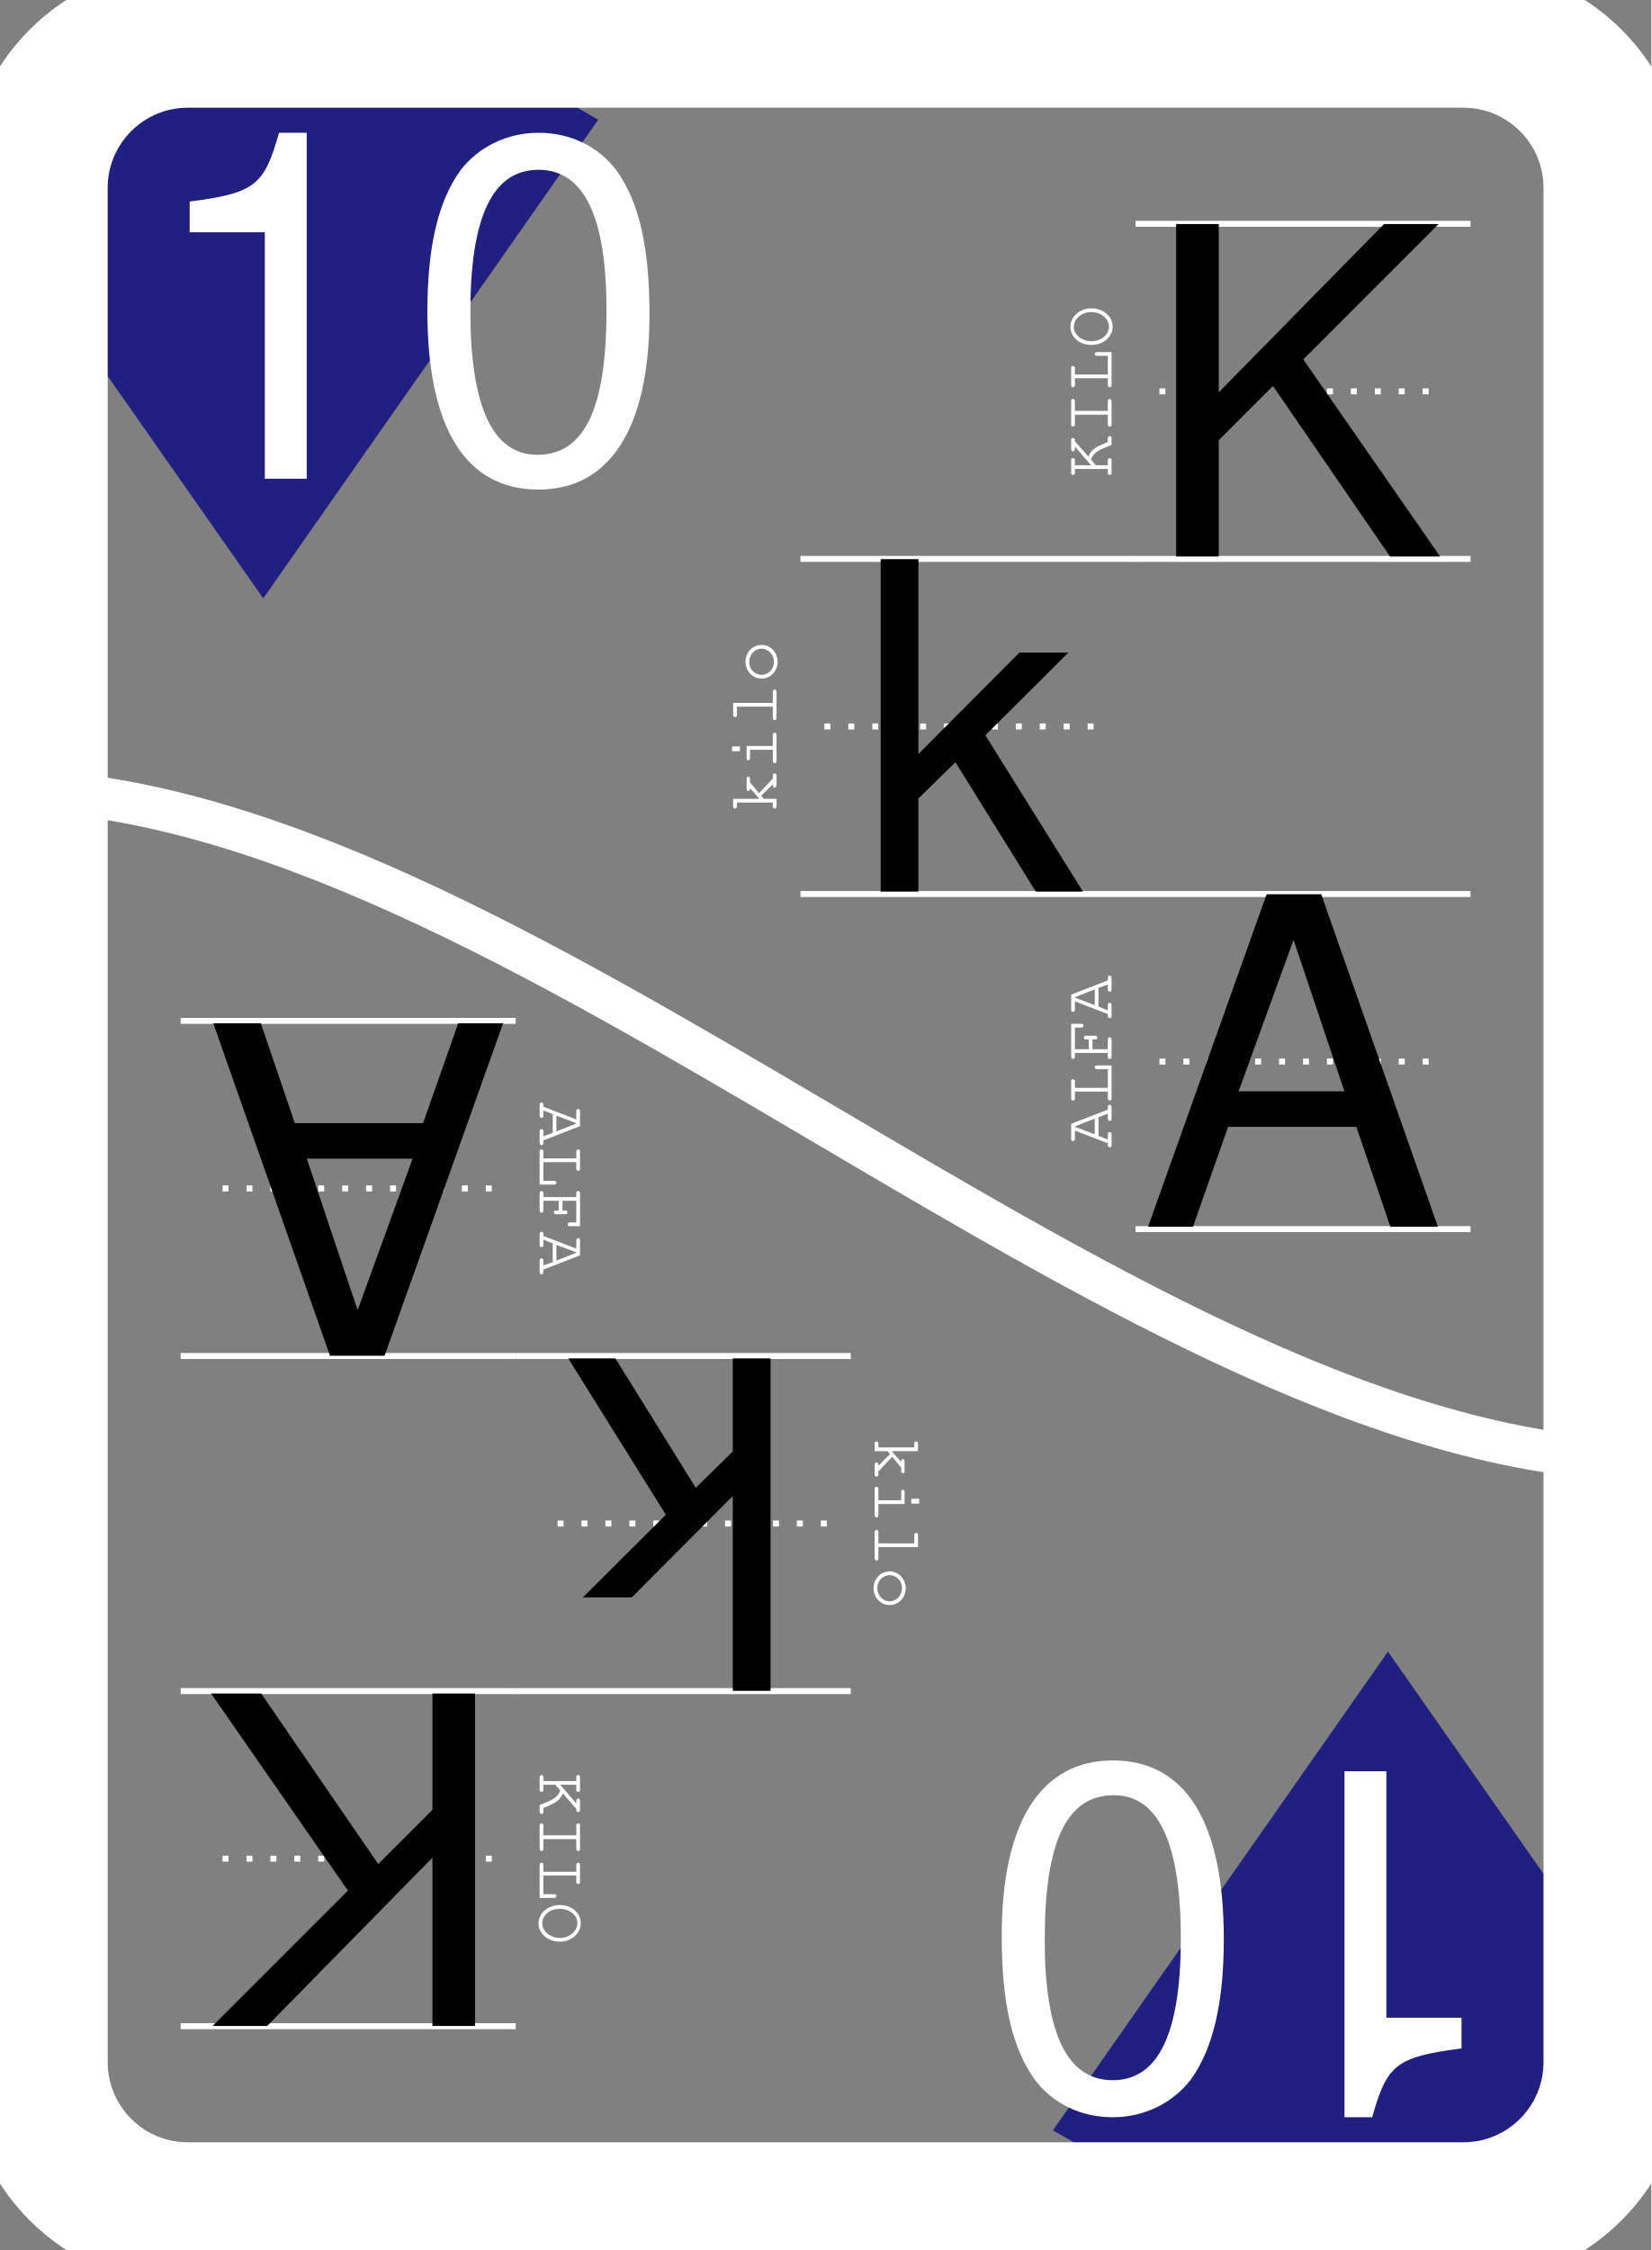
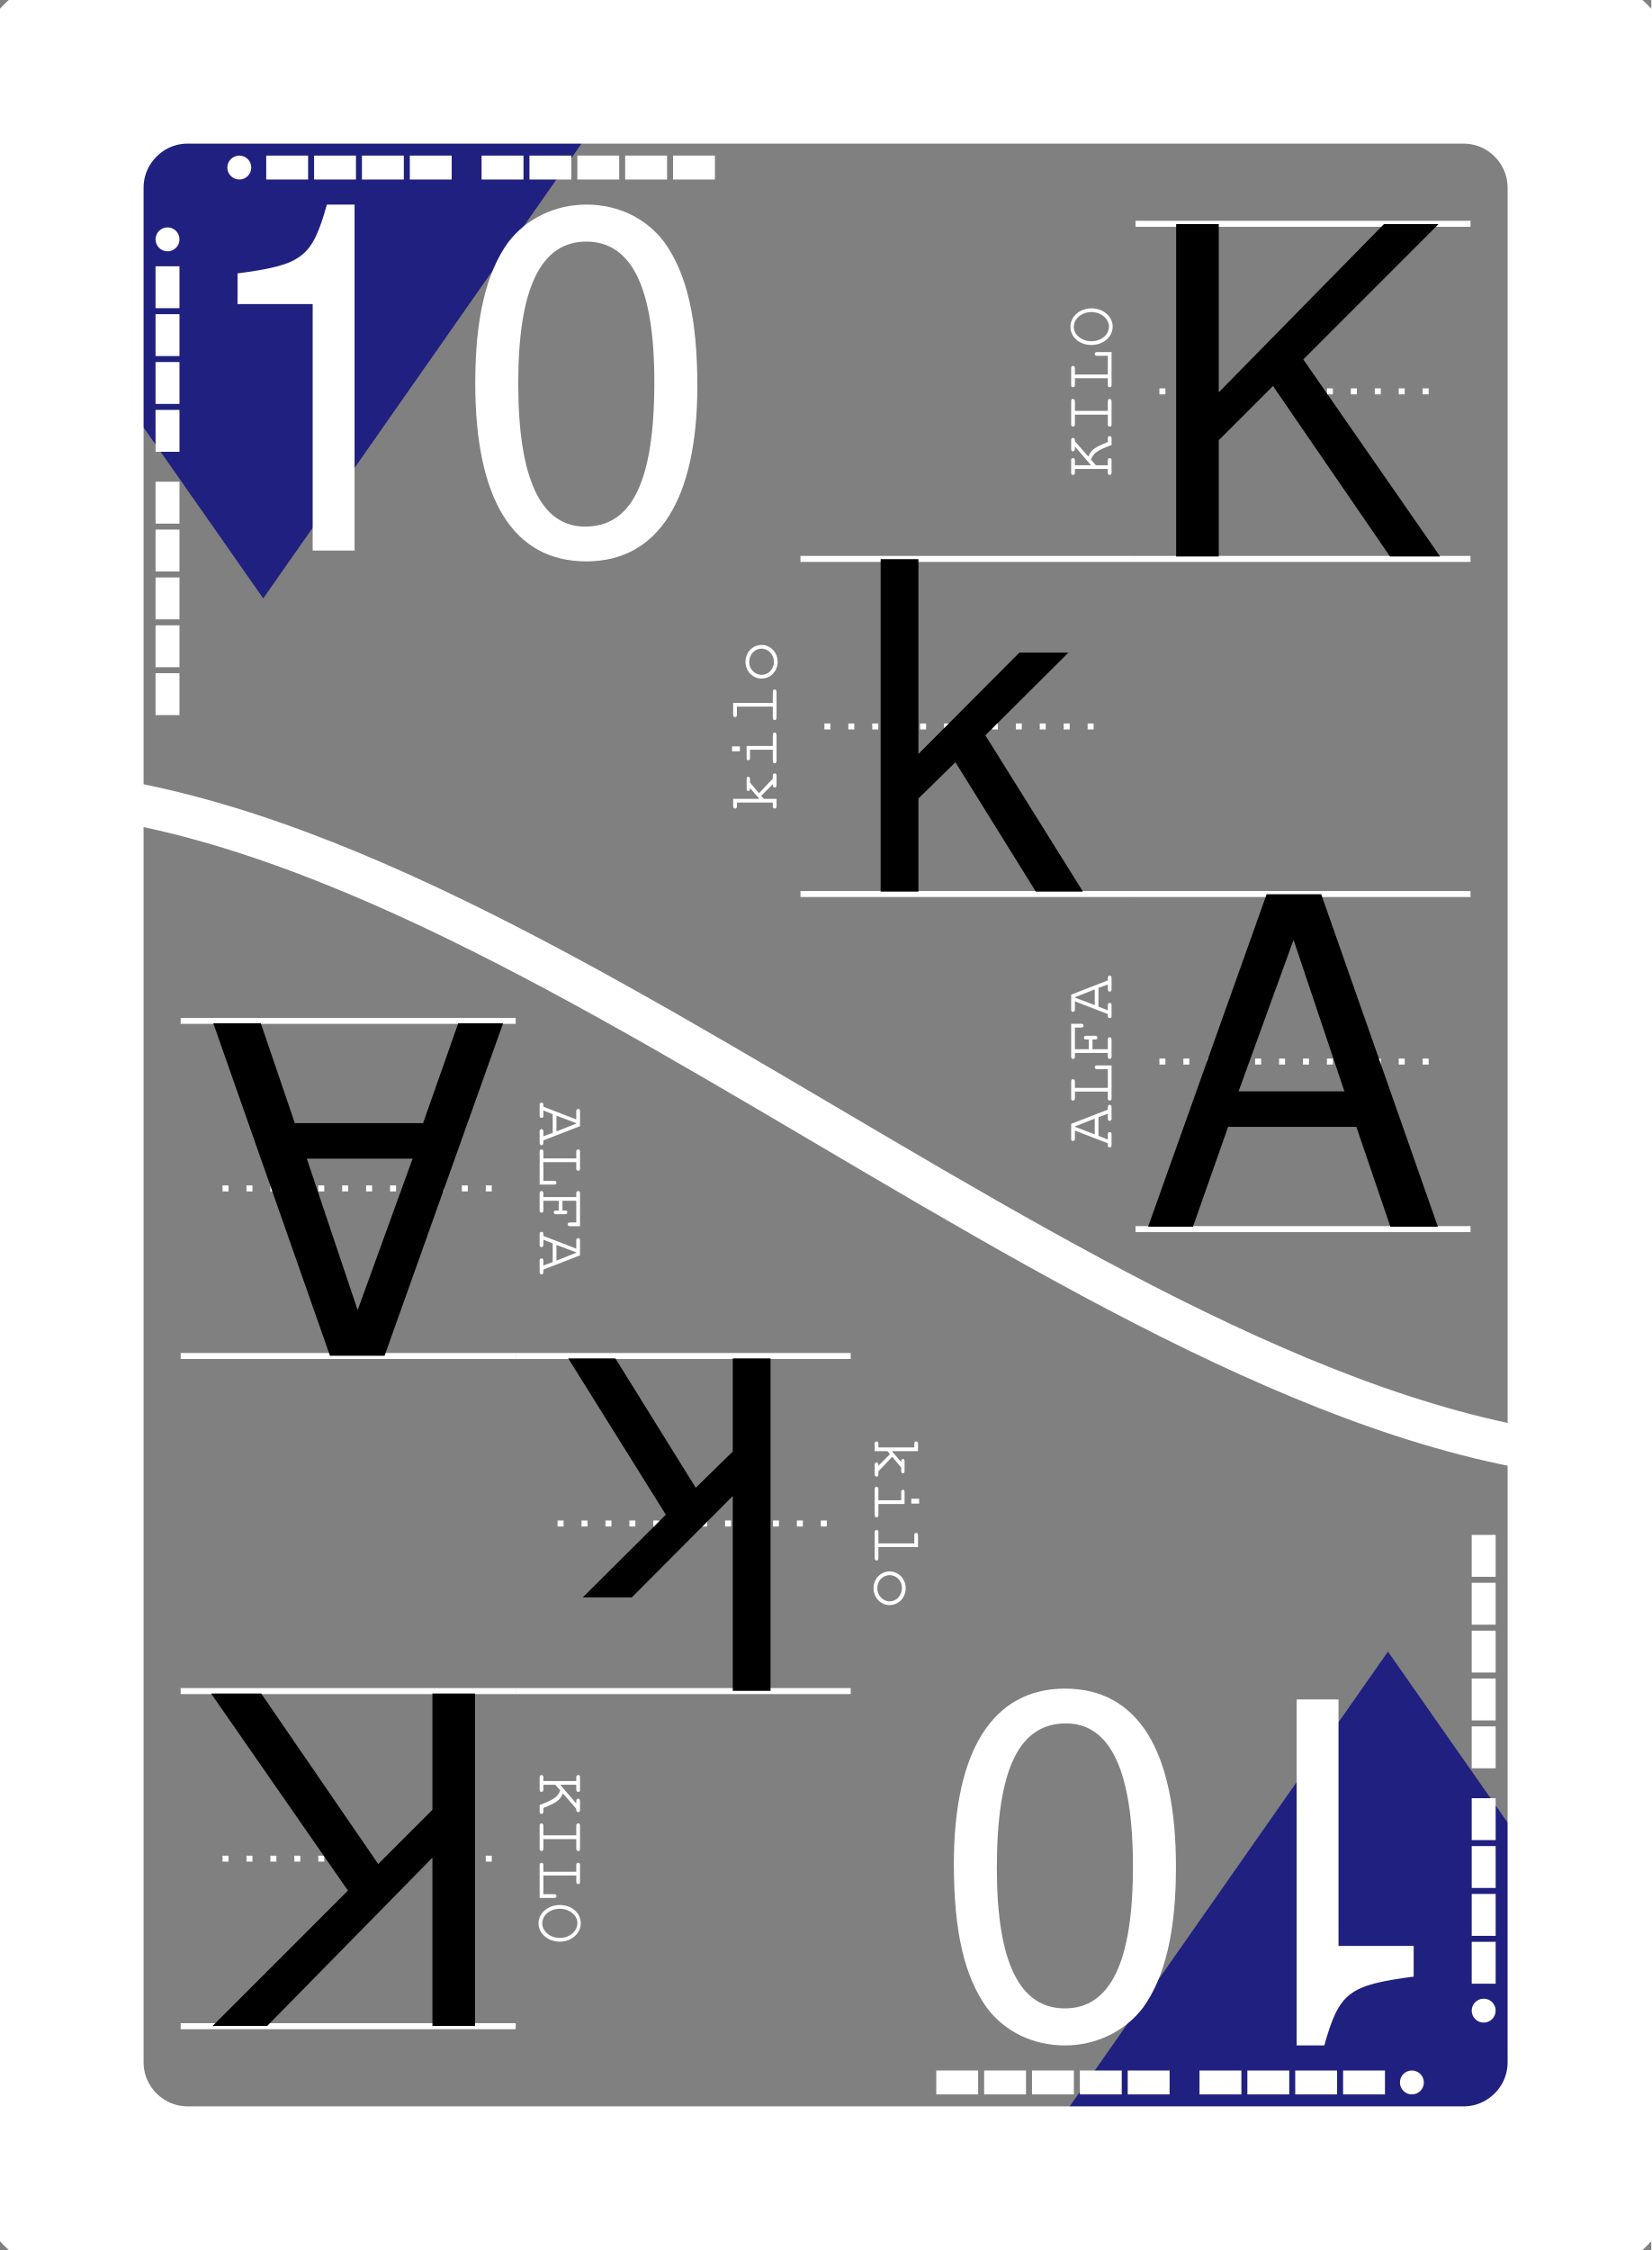
<svg xmlns="http://www.w3.org/2000/svg" xmlns:xlink="http://www.w3.org/1999/xlink" width="69mm" height="94mm" viewBox="-3 -3 69 94" version="1.1" id="card-10">
  <style>
    text { font-family:Helvetica; font-size:19.04px; line-height:1; fill:#000000;fill-opacity:1;stroke:none; }
   
   g.emoji path, g.emoji ellipse, g.emoji circle  { fill:none;stroke:#000000;stroke-width:1.0;stroke-linecap:round;stroke-miterlimit:4;stroke-dasharray:none;stroke-opacity:1 }
   g#card-10-formats-dark text { font-size:7px;fill:#ffffff; }
   g#card-10-thumb-up text, g#card-10-thumb-down text { font-size:7px; }
   path  { fill:none;stroke:#000000;stroke-width:1.0;stroke-linecap:butt;stroke-linejoin:miter;stroke-opacity:1; }
   path.suit { stroke:none; }
   g#card-10-border path  { fill:#808080;fill-opacity:1;stroke:#000000;stroke-width:1.5;stroke-opacity:1;stroke-miterlimit:4;stroke-dasharray:none; }
   g#card-10-lines path { fill:none;stroke:#ffffff;stroke-width:0.25;stroke-linecap:butt;stroke-linejoin:miter;stroke-miterlimit:4;stroke-dasharray:none;stroke-dashoffset:0;stroke-opacity:1 }
   g#card-10-lines-dark path { fill:none;stroke:#000000;stroke-width:0.5;stroke-linecap:butt;stroke-linejoin:miter;stroke-miterlimit:4;stroke-dasharray:none;stroke-dashoffset:0;stroke-opacity:1; }
   g#card-10-lines path.lines-center { stroke-dasharray:0.25, 0.75;}
  </style>
  <defs>
+     <g id="card-10-morse-dot">
+       <circle cx="1" cy="0" r="0.5" style="stroke:none;stroke-width:0;fill:#fff" />
+     </g>
+     <g id="card-10-morse-dash">
+       <rect x="0.125" y="-0.5" width="1.75" height="1" style="stroke:none;stroke-width:0;fill:#fff" />
+     </g>
    <g id="card-10-heart-full" class="emoji" transform="translate(-7,-14)">
      <path d="M 7,14 C -5.5,3.5 2,-3 7,2 12,-3 19.5,3.5 7,14 Z" />
    </g>
    <g id="card-10-heart-broken" class="emoji" transform="translate(-7,-14)">
      <path d="M 3.119,0.918 C -0.516,1.134 -2.304,6.546 6.573,13.572            L 10.056,6.195 5.805,7.761 6.763,2.319            C 5.546,1.284 4.244,0.851 3.119,0.918 Z" />
      <path d="M 11.598,-0.031 C 10.627,-0.087 9.524,0.229 8.459,0.983            L 6.937,5.754 12.36,4.47 6.655,12.992            c 0.148,0.146 0.298,0.292 0.453,0.44            C 17.163,6.008 15.371,0.19 11.598,-0.031 Z" />
    </g>
    <g id="card-10-thumb" class="emoji">
      <path d="m 0.25,6 h 4 C 3.761,3.426 2.261,0.331 6.095,0.464           9.005,0.565 8.214,3.28 7.75,6 c 3,0 7,1 4,3 1,1 1,1 0,2 2,1 2,3 -11.5,2 z" />
      <path style="stroke-width:0.5" d="m 4.722,1.807 c 0,0 0.175,2.379 1.03,2.351           0.834,-0.027 0.855,-2.351 0.855,-2.351 z" />
    </g>
    <g id="card-10-thumb-down" transform="translate(-7,-14)">
      <g transform="translate(-0.1064203,-0.6459912)">
        <path d="m 6.164,1.456 c -0.871,0.317 -1.75,0.576 -1.954,0.576 -0.337,6.56e-4 -0.37,0.279 -0.37,3.113 v 3.112 l 1.42,1.699 c 0.896,1.072 1.58,2.13 1.855,2.865 0.578,1.548 0.663,1.652 1.361,1.652 1.506,0 2.14,-1.654 1.302,-3.397 -0.703,-1.462 -0.703,-1.462 1.455,-1.462 1.649,0 1.96,-0.054 2.344,-0.408 0.354,-0.325 0.416,-0.551 0.31,-1.118 C 13.393,5.575 13.352,5.054 12.667,2.131 11.27,0.672 9.096,0.391 6.164,1.456 Z" />
        <path d="m 8.616,14.41 c 0.974,-0.083 0.526,-1.451 0.526,-1.451 l -1.294,-1.563 c -1.552,-0.039 -0.71,0.585 -1.051,0.707" />
        <rect width="3.565" height="8.378" x="0.302" y="2.094" />
      </g>
    </g>
    <g id="card-10-thumb-up" class="emoji" transform="translate(-7,-14)">
      <g transform="translate(-0.1064198,-0.2965792)">
        <path d="m 6.187,13.485 c -0.869,-0.317 -1.745,-0.576 -1.948,-0.576 -0.336,-6.46e-4 -0.369,-0.279 -0.369,-3.113 v -3.112 l 1.416,-1.699 c 0.893,-1.072 1.576,-2.13 1.849,-2.865 0.576,-1.548 0.661,-1.652 1.357,-1.652 1.501,0 2.134,1.654 1.298,3.397 -0.701,1.462 -0.701,1.462 1.45,1.462 1.644,0 1.954,0.054 2.337,0.408 0.353,0.325 0.415,0.551 0.309,1.118 -0.493,2.514 -0.534,3.035 -1.217,5.958 -1.392,1.459 -3.56,1.74 -6.483,0.674 z" />
        <path d="m 8.632,0.531 c 0.971,0.083 0.524,1.451 0.524,1.451 l -1.29,1.563 c -1.548,0.039 -0.708,-0.585 -1.048,-0.707" />
        <rect width="3.555" height="8.378" x="0.301" y="6.697" />
      </g>
    </g>
    <g id="card-10-sad" class="emoji" transform="translate(-7,-14)">
      <ellipse id="card-10-sad-right-eye" cx="9.5" cy="4" rx="0.25" ry="0.75" />
      <ellipse id="card-10-sad-left-eye" cx="4.5" cy="4" rx="0.25" ry="0.75" />
      <circle id="card-10-sad-face" cx="7" cy="7" r="7" />
      <path id="card-10-sad-frown" d="m 3,10 c 1.5,-3 6,-3 8,0" />
    </g>
    <g id="card-10-happy" class="emoji" transform="translate(-7,-14)">
      <ellipse id="card-10-happy-right-eye" cx="9.5" cy="4" rx="0.25" ry="0.75" />
      <ellipse id="card-10-happy-left-eye" cx="4.5" cy="4" rx="0.25" ry="0.75" />
      <circle id="card-10-happy-face" cx="7" cy="7" r="7" />
      <path id="card-10-happy-smile" d="m 3,8 c 1.5,4 6,4 8,0" />
    </g>
    <g id="card-10-suit-club" transform="translate(7,7)">
      <path id="card-10-suit-club-flower" style="fill:#208020;stroke:none" d="     M -7.347880794884119e-16,4.0      C 3.365,12.557 12.557,-3.365 3.464,-2.0      C 9.192,-9.192 -9.192,-9.192 -3.464,-2      C -12.557,-3.365 -3.365,12.557 -7.347880794884119e-16,4.0      Z     " />
      <path id="card-10-suit-club-stem" style="fill:#208020;stroke:none" d="     m 0,7.0      h -1.5      c 1.5,-1.5 1.5,-7.0 1.5,-7.0      c 0,0 0,5.5 1.5,7.0      z" />
    </g>
    <g id="card-10-suit-heart">
      <path style="fill:#802020;stroke:none" d="M 7,14 C -5.5,3.5 2,-3 7,2 12,-3 19.5,3.5 7,14 Z" />
    </g>
    <g id="card-10-suit-diamond">
      <path style="fill:#202080;stroke:none" d="m 7,14 -7,-10 7,-4 7,4 z" />
    </g>
    <g id="card-10-suit-spade">
      <path style="fill:#202020;stroke:none" d="M 7,0 C -5.5,10.5 2,17 7,12 12,17 19.5,10.5 7,0 Z" />
      <path style="fill:#202020;stroke:none" d="m 7,14 h -1.5 c 1.5,-1.5 1.5,-7.0 1.5,-7.0 c 0,0 0,5.5 1.5,7.0 z" />
    </g>
    <g id="card-10-lines">
      <path d="m 0,0 14,0" />
      <path class="lines-center" d="m 1,7 12,0" />
      <path d="m 0,14 14,0" />
    </g>
    <g id="card-10-lines-dark">
      
      
      
    </g>
    <g id="card-10-translate-text">
      <text xml:space="preserve" x="37.45" y="34.25" text-anchor="middle">k</text>
      <text xml:space="preserve" x="51" y="20.25" text-anchor="middle">K</text>
      <text xml:space="preserve" x="51" y="48.25" text-anchor="middle">A</text>
    </g>
    <g id="card-10-translate-pics">
      <use x="37.45" y="34.25" xlink:href="#card-10-" />
      <use x="51" y="20.25" xlink:href="#card-10-" />
      <use x="51" y="48.25" xlink:href="#card-10-" />
    </g>
    <g id="card-10-formats">
      <g id="formats-up" transform="translate(44.45,6.35)">
        <use xlink:href="#card-10-lines" />
        <text transform="rotate(-90) translate(-7,-1)" xml:space="preserve" text-anchor="middle" style="font-size:3px;line-height:1;font-family:Courier;fill:#ffffff;fill-opacity:1;stroke:#ffffff;stroke-width:0;stroke-miterlimit:4;stroke-dasharray:none;stroke-opacity:1">KILO</text>
      </g>
      <g id="card-10-formats-plain" transform="translate(30.45,20.35)">
        <use xlink:href="#card-10-lines" />
        <text transform="rotate(-90) translate(-7,-1)" xml:space="preserve" text-anchor="middle" style="font-size:3px;line-height:1;font-family:Courier;fill:#ffffff;fill-opacity:1;stroke:#ffffff;stroke-width:0;stroke-miterlimit:4;stroke-dasharray:none;stroke-opacity:1">kilo</text>
      </g>
      <g id="card-10-formats-down" transform="translate(44.45,34.35)">
        <use xlink:href="#card-10-lines" />
        <text transform="rotate(-90) translate(-7,-1)" xml:space="preserve" text-anchor="middle" style="font-size:3px;line-height:1;font-family:Courier;fill:#ffffff;fill-opacity:1;stroke:#ffffff;stroke-width:0;stroke-miterlimit:4;stroke-dasharray:none;stroke-opacity:1">ALFA</text>
      </g>
      <text xml:space="preserve" text-anchor="middle" style="font-size:7px;line-height:1;font-family:Courier;fill:#ffffff;fill-opacity:1;stroke:#ffffff;stroke-width:0;stroke-miterlimit:4;stroke-dasharray:none;stroke-opacity:1" x="51.45" y="28.50" />
    </g>
    <g id="card-10-formats-dark">
      <g id="card-10-formats-up" transform="translate(44.45,6.35)">
        <use xlink:href="#card-10-lines-dark" />
        <text transform="rotate(-90) translate(-7,-1)" xml:space="preserve" text-anchor="middle" style="font-size:3px;line-height:1;font-family:Courier;fill:#ffffff;fill-opacity:1;stroke:#ffffff;stroke-width:0;stroke-miterlimit:4;stroke-dasharray:none;stroke-opacity:1">KILO</text>
      </g>
      <g id="card-10-formats-plain" transform="translate(30.45,20.35)">
        <use xlink:href="#card-10-lines-dark" />
        <text transform="rotate(-90) translate(-7,18.5)" xml:space="preserve" text-anchor="middle" style="font-size:4px;line-height:1;font-family:Courier;fill:#ffffff;fill-opacity:1;stroke:#ffffff;stroke-width:0;stroke-miterlimit:4;stroke-dasharray:none;stroke-opacity:1">kilo</text>
      </g>
      <g id="card-10-formats-down" transform="translate(44.45,34.35)">
        <use xlink:href="#card-10-lines-dark" />
        <text transform="rotate(-90) translate(-7,-1)" xml:space="preserve" text-anchor="middle" style="font-size:3px;line-height:1;font-family:Courier;fill:#ffffff;fill-opacity:1;stroke:#ffffff;stroke-width:0;stroke-miterlimit:4;stroke-dasharray:none;stroke-opacity:1">ALFA</text>
      </g>
      <text xml:space="preserve" text-anchor="middle" style="fill:#000000;font-size:150%" x="51.45" y="36" />
    </g>
  </defs>
  <g id="card-10-main-layer">
    <rect x="-3" y="-3" width="69" height="94" style="fill:#808080" />
    <use opacity="1" transform="matrix(2,0,0,2,-6,-6)" xlink:href="#card-10-suit-diamond" />
    <use xlink:href="#card-10-formats" />
    <g transform="rotate(180,31.5,44)">
      <use opacity="1" transform="matrix(2,0,0,2,-6,-6)" xlink:href="#card-10-suit-diamond" />
      <use xlink:href="#card-10-formats" />
    </g>
    <g id="card-10-border">
-       <rect x="-1.5" y="-1.5" width="66" height="91" rx="6.35" opacity="1.0" style="fill:none;stroke:#ffffff;stroke-width:6.0" />
+       <rect x="-1.5" y="-1.5" width="66" height="91" rx="6.35" opacity="1.0" style="fill:none;stroke:#ffffff;stroke-width:9.0" />
      <path id="card-10-border-separator" style="stroke:#ffffff;stroke-width:1.75;fill:none;" d="M -3.0,30 C 18.5,30 44.5,58 66,58" />
    </g>
    <g id="card-10-upward">
-       <text x="14" y="17" style="font-family:Helvetica;font-size:20px;fill:#fff" text-anchor="middle">10</text>
+       <text x="16" y="20" style="font-family:Helvetica;font-size:20px;fill:#fff" text-anchor="middle">10</text>
+       <g id="card-10-morse" transform="translate(6,4)">
+         <g id="card-10-suit-morse">
+           <use xlink:href="#card-10-morse-dot" transform="translate(0,0)" />
+           <use xlink:href="#card-10-morse-dash" transform="translate(2,0)" />
+           <use xlink:href="#card-10-morse-dash" transform="translate(4,0)" />
+           <use xlink:href="#card-10-morse-dash" transform="translate(6,0)" />
+           <use xlink:href="#card-10-morse-dash" transform="translate(8,0)" />
+         </g>
+         <g id="card-10-face-morse" transform="translate(11,0)">
+           <use xlink:href="#card-10-morse-dash" transform="translate(0,0)" />
+           <use xlink:href="#card-10-morse-dash" transform="translate(2,0)" />
+           <use xlink:href="#card-10-morse-dash" transform="translate(4,0)" />
+           <use xlink:href="#card-10-morse-dash" transform="translate(6,0)" />
+           <use xlink:href="#card-10-morse-dash" transform="translate(8,0)" />
+         </g>
+       </g>
+       <use xlink:href="#card-10-morse" transform="translate(8,0) rotate(90)" />
      <use xlink:href="#card-10-translate-text" />
    </g>
    <use xlink:href="#card-10-upward" transform="rotate(180,31.5,44)" />
  </g>
</svg>
